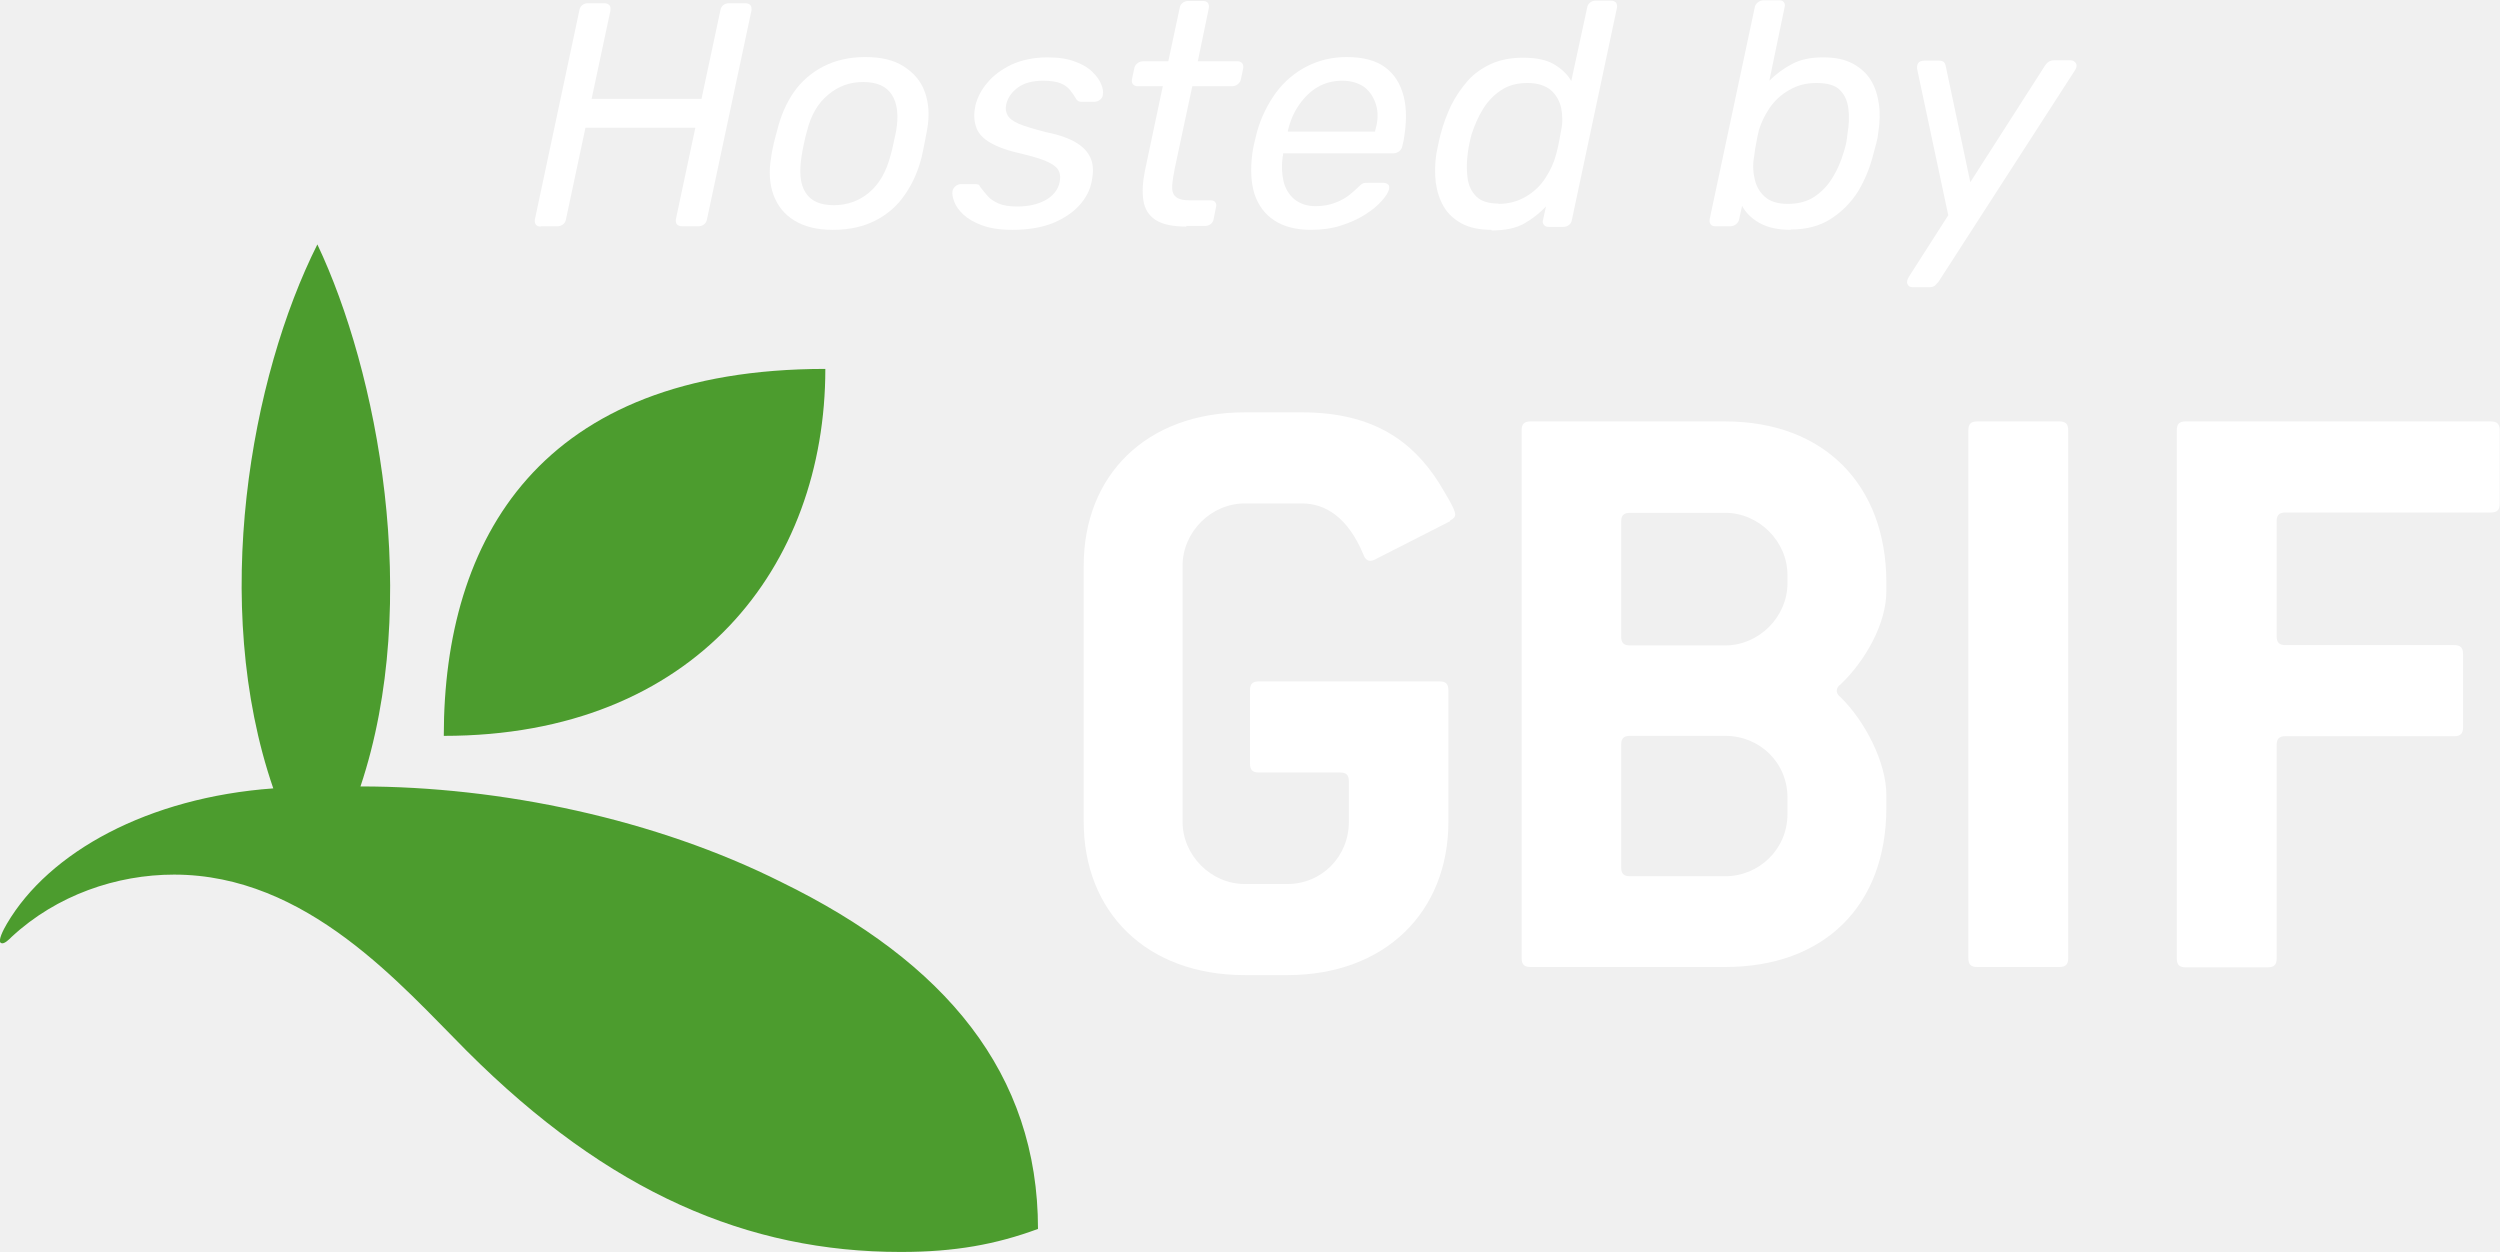
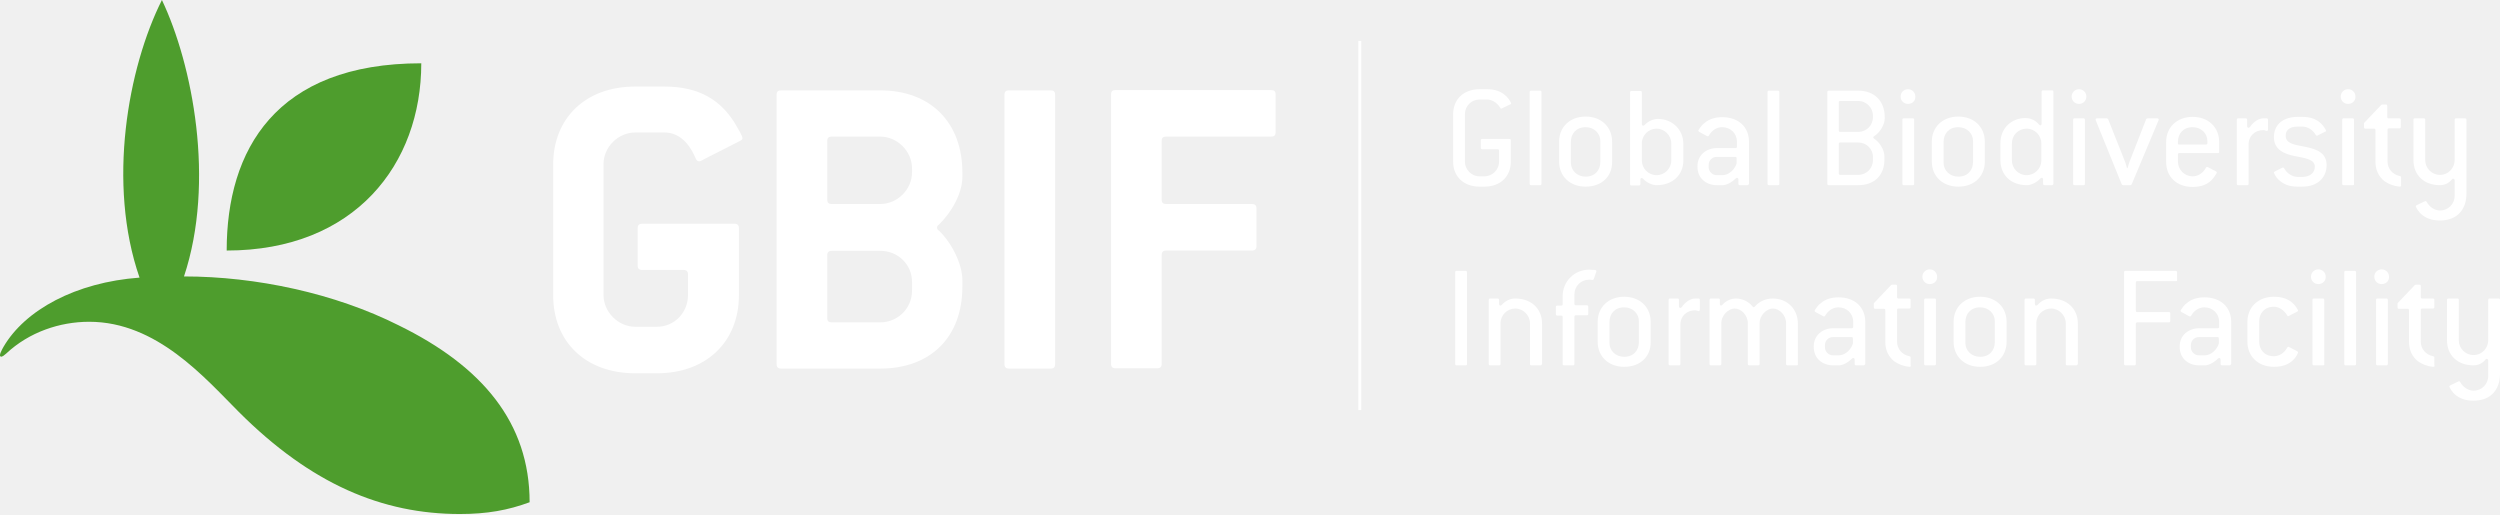
- <svg xmlns="http://www.w3.org/2000/svg" width="77.12" height="38.62" viewBox="0 0 77.12 38.62">
-   <defs>
-     <style>.d{fill:#fff;}.e{fill:#4c9c2e;}</style>
-   </defs>
-   <g id="a" />
-   <g id="b">
-     <g id="c">
-       <g>
-         <g>
-           <g>
-             <path class="e" d="M13.69,22.7c0-6.07,2.96-11.32,11.77-11.32,0,6.08-4,11.32-11.77,11.32" />
-             <path class="e" d="M27.8,38.62c1.65,0,2.92-.23,4.22-.71,0-4.8-2.86-8.23-7.92-10.7-3.87-1.94-8.64-2.95-12.98-2.95,1.91-5.72,.52-12.82-1.33-16.72-2.05,4.08-3.32,11.08-1.36,16.78-3.86,.28-6.92,1.96-8.22,4.18-.1,.17-.29,.53-.18,.59,.09,.05,.24-.1,.33-.19,1.39-1.29,3.24-1.92,5.01-1.92,4.1,0,6.99,3.4,9.03,5.44,4.39,4.39,8.69,6.2,13.38,6.2" />
-           </g>
-           <g>
-             <path class="d" d="M44.73,16.08l-2.14,1.09c-.11,.05-.21,.13-.32,.13-.08,0-.16-.05-.21-.19-.48-1.15-1.17-1.58-1.9-1.58h-1.76c-1.04,0-1.92,.88-1.92,1.92v7.9c0,1.04,.88,1.92,1.92,1.92h1.31c1.07,0,1.9-.85,1.9-1.92v-1.25c0-.19-.08-.27-.27-.27h-2.51c-.19,0-.27-.08-.27-.27v-2.27c0-.19,.08-.27,.27-.27h5.58c.19,0,.27,.08,.27,.27v4.06c0,2.78-1.95,4.73-4.97,4.73h-1.31c-3.04,0-4.97-1.95-4.97-4.73v-7.9c0-2.78,1.92-4.73,4.97-4.73h1.76c2.22,0,3.42,.91,4.22,2.16,.24,.4,.51,.83,.51,.99,0,.08-.05,.13-.16,.19Z" />
-             <path class="d" d="M53.22,29.83h-6.01c-.19,0-.27-.08-.27-.27V13.27c0-.19,.08-.27,.27-.27h6.01c3.04,0,4.97,1.95,4.97,4.97v.27c0,.99-.64,2.14-1.42,2.88-.08,.05-.11,.13-.11,.19s.03,.13,.11,.19c.77,.75,1.42,2.03,1.42,3.02v.4c0,3.02-1.92,4.91-4.97,4.91Zm1.92-12.09c0-1.04-.88-1.92-1.92-1.92h-2.94c-.19,0-.27,.08-.27,.27v3.55c0,.19,.08,.27,.27,.27h2.94c1.04,0,1.92-.88,1.92-1.92v-.24Zm0,6.86c0-1.07-.85-1.9-1.92-1.9h-2.94c-.19,0-.27,.08-.27,.27v3.79c0,.19,.08,.27,.27,.27h2.94c1.04,0,1.92-.83,1.92-1.92v-.51Z" />
-             <path class="d" d="M63.53,29.83h-2.54c-.19,0-.27-.08-.27-.27V13.27c0-.19,.08-.27,.27-.27h2.54c.19,0,.27,.08,.27,.27V29.56c0,.19-.08,.27-.27,.27Z" />
-             <path class="d" d="M76.85,15.81h-6.35c-.19,0-.27,.08-.27,.27v3.55c0,.19,.08,.27,.27,.27h5.21c.19,0,.27,.08,.27,.27v2.27c0,.19-.08,.27-.27,.27h-5.21c-.19,0-.27,.08-.27,.27v6.59c0,.19-.08,.27-.27,.27h-2.54c-.19,0-.27-.08-.27-.27V13.27c0-.19,.08-.27,.27-.27h9.42c.19,0,.27,.08,.27,.27v2.27c0,.19-.08,.27-.27,.27Z" />
-           </g>
-         </g>
-         <g>
-           <path class="d" d="M16.68,6.99c-.07,0-.12-.02-.15-.06-.03-.04-.04-.1-.03-.16L17.87,.33c.01-.07,.04-.13,.09-.17,.05-.04,.11-.06,.17-.06h.51c.07,0,.12,.02,.16,.06,.03,.04,.04,.1,.03,.17l-.58,2.72h3.39l.58-2.72c.01-.07,.04-.13,.09-.17,.05-.04,.11-.06,.18-.06h.5c.07,0,.12,.02,.16,.06,.03,.04,.04,.1,.03,.17l-1.37,6.43c-.01,.07-.04,.12-.09,.16-.05,.04-.11,.06-.18,.06h-.5c-.07,0-.12-.02-.16-.06-.03-.04-.04-.1-.03-.16l.6-2.82h-3.39l-.6,2.82c-.01,.07-.04,.12-.09,.16-.05,.04-.11,.06-.18,.06h-.51Z" />
-           <path class="d" d="M25.68,7.09c-.48,0-.87-.1-1.18-.29-.31-.19-.52-.46-.64-.79s-.15-.72-.07-1.16c.01-.11,.04-.25,.08-.43,.04-.17,.08-.31,.11-.42,.11-.44,.28-.83,.51-1.16s.54-.6,.91-.79c.37-.19,.8-.29,1.29-.29s.88,.09,1.19,.29,.53,.45,.65,.79c.12,.33,.15,.72,.07,1.16-.02,.11-.05,.25-.08,.42s-.07,.32-.09,.43c-.11,.43-.28,.82-.52,1.16-.23,.34-.53,.6-.9,.79-.37,.19-.8,.29-1.31,.29Zm.04-.76c.41,0,.78-.13,1.09-.39,.31-.26,.53-.64,.66-1.14,.03-.1,.06-.22,.09-.37,.03-.15,.06-.28,.08-.37,.09-.5,.04-.88-.13-1.14-.17-.26-.46-.39-.88-.39s-.77,.13-1.08,.39c-.32,.26-.54,.64-.66,1.14-.03,.1-.06,.22-.09,.37-.03,.15-.06,.28-.07,.37-.08,.5-.05,.88,.12,1.14,.16,.26,.45,.39,.87,.39Z" />
-           <path class="d" d="M31.21,7.09c-.37,0-.67-.05-.92-.14-.24-.09-.43-.2-.57-.33-.14-.13-.23-.26-.28-.39-.05-.13-.07-.24-.06-.32,.01-.07,.05-.13,.1-.17s.11-.06,.16-.06h.44s.06,0,.09,.01c.03,0,.05,.04,.07,.08,.07,.09,.14,.18,.23,.28s.2,.17,.34,.23c.14,.06,.33,.09,.57,.09,.33,0,.62-.06,.86-.19s.4-.32,.45-.57c.03-.16,.01-.29-.06-.39s-.21-.19-.41-.27c-.2-.08-.5-.16-.88-.25-.37-.09-.66-.21-.86-.34-.2-.13-.33-.29-.38-.48-.06-.19-.06-.4-.01-.63,.06-.24,.18-.48,.37-.7,.19-.23,.44-.41,.75-.56,.31-.14,.68-.22,1.1-.22,.34,0,.62,.04,.85,.13,.23,.08,.41,.19,.54,.32,.13,.13,.22,.25,.27,.38,.05,.12,.07,.23,.05,.32,0,.07-.04,.12-.09,.16s-.11,.06-.17,.06h-.4s-.08,0-.11-.03-.05-.04-.06-.07c-.05-.09-.11-.17-.18-.26-.07-.09-.17-.16-.29-.21s-.31-.08-.54-.08c-.33,0-.59,.07-.78,.21s-.31,.31-.36,.52c-.03,.12-.01,.24,.04,.33,.05,.1,.17,.19,.35,.27,.19,.08,.47,.16,.85,.26,.41,.08,.73,.2,.95,.34,.22,.14,.36,.31,.43,.5s.07,.41,.02,.66c-.05,.28-.18,.53-.39,.76s-.49,.41-.83,.55c-.34,.13-.75,.2-1.21,.2Z" />
-           <path class="d" d="M36.6,6.99c-.43,0-.75-.07-.96-.21-.21-.14-.33-.34-.37-.6-.04-.26-.02-.57,.05-.92l.55-2.6h-.77c-.07,0-.11-.02-.15-.06s-.04-.1-.03-.16l.07-.33c.01-.07,.05-.12,.1-.16s.11-.06,.18-.06h.77l.35-1.64c.01-.07,.04-.12,.09-.16,.05-.04,.11-.06,.17-.06h.46c.07,0,.12,.02,.15,.06,.03,.04,.04,.1,.03,.16l-.34,1.64h1.22c.07,0,.11,.02,.15,.06,.03,.04,.04,.1,.03,.16l-.07,.33c-.01,.07-.05,.12-.1,.16-.05,.04-.11,.06-.18,.06h-1.22l-.54,2.53c-.04,.2-.07,.38-.08,.53-.01,.15,.02,.27,.1,.34,.08,.08,.23,.12,.44,.12h.65c.07,0,.11,.02,.14,.06,.03,.04,.04,.1,.02,.16l-.07,.35c-.01,.07-.04,.12-.09,.16-.05,.04-.11,.06-.17,.06h-.59Z" />
-           <path class="d" d="M40.43,7.09c-.45,0-.83-.1-1.12-.29-.29-.19-.49-.46-.61-.81-.11-.35-.13-.76-.07-1.24,.01-.08,.03-.2,.06-.33,.03-.13,.06-.25,.08-.33,.13-.47,.33-.87,.59-1.23,.26-.35,.58-.62,.95-.81s.78-.29,1.23-.29c.5,0,.89,.1,1.18,.31,.29,.21,.48,.51,.58,.9,.1,.39,.09,.84,0,1.36l-.04,.17c-.01,.07-.05,.13-.1,.17-.06,.04-.12,.06-.18,.06h-3.4s0,.02,0,.04c0,.02,0,.04-.01,.05-.04,.27-.03,.52,.02,.75,.05,.23,.16,.42,.33,.57,.17,.14,.39,.22,.66,.22,.24,0,.44-.04,.62-.11s.32-.15,.43-.24c.11-.09,.19-.16,.24-.21,.08-.08,.14-.13,.17-.14,.04-.02,.09-.02,.17-.02h.47c.06,0,.1,.02,.14,.05s.04,.09,.03,.15c-.03,.1-.1,.22-.23,.36-.12,.14-.29,.28-.51,.42-.22,.14-.47,.25-.75,.34-.28,.09-.59,.13-.92,.13Zm-.7-3.03h2.69v-.03c.09-.29,.1-.56,.03-.79s-.18-.41-.36-.55c-.18-.13-.41-.2-.69-.2s-.54,.07-.76,.2c-.22,.13-.41,.32-.57,.55s-.27,.49-.34,.79v.03Z" />
-           <path class="d" d="M46.01,7.09c-.36,0-.66-.06-.91-.19-.24-.13-.43-.3-.56-.52-.13-.22-.21-.47-.25-.75-.03-.28-.03-.58,.02-.9,.02-.1,.04-.2,.06-.29s.04-.19,.07-.3c.08-.31,.19-.6,.32-.88,.14-.28,.31-.53,.51-.76,.2-.23,.45-.4,.73-.53,.29-.13,.62-.19,.99-.19,.41,0,.73,.07,.96,.21,.23,.14,.41,.31,.52,.51l.49-2.26c.01-.07,.04-.12,.09-.16,.05-.04,.11-.06,.17-.06h.47c.07,0,.12,.02,.16,.06,.03,.04,.04,.1,.03,.16l-1.39,6.54c-.01,.07-.04,.12-.09,.16-.05,.04-.11,.06-.18,.06h-.44c-.07,0-.12-.02-.15-.06-.04-.04-.05-.1-.03-.16l.09-.41c-.2,.21-.43,.39-.68,.53-.25,.14-.59,.21-1,.21Zm.21-.8c.32,0,.61-.08,.86-.23,.25-.15,.45-.34,.6-.58,.15-.23,.26-.47,.32-.71,.03-.1,.06-.23,.09-.38,.03-.15,.05-.27,.07-.38,.05-.23,.04-.46,0-.68-.05-.22-.16-.41-.32-.55-.17-.14-.41-.22-.72-.22s-.59,.07-.81,.22c-.23,.15-.41,.34-.56,.58-.15,.24-.26,.5-.35,.77-.03,.1-.05,.19-.07,.29s-.04,.19-.05,.29c-.04,.28-.04,.53-.01,.77s.12,.43,.27,.58c.15,.15,.38,.22,.69,.22Z" />
-           <path class="d" d="M55.24,7.09c-.39,0-.71-.07-.96-.21-.25-.14-.43-.32-.54-.53l-.09,.41c-.01,.07-.05,.12-.1,.16-.05,.04-.11,.06-.18,.06h-.45c-.07,0-.12-.02-.15-.06-.03-.04-.04-.1-.03-.16L54.13,.23c.01-.07,.05-.12,.1-.16s.11-.06,.18-.06h.48c.07,0,.11,.02,.14,.06,.03,.04,.04,.1,.02,.16l-.47,2.26c.2-.2,.43-.37,.69-.51s.57-.21,.96-.21,.67,.06,.92,.19c.24,.13,.43,.3,.56,.51,.13,.21,.21,.46,.25,.74s.03,.57-.02,.88c-.01,.11-.03,.22-.06,.33s-.06,.23-.09,.33c-.1,.41-.26,.8-.47,1.15-.22,.35-.5,.63-.84,.85s-.75,.33-1.24,.33Zm-.1-.8c.33,0,.6-.07,.83-.22,.22-.15,.41-.34,.56-.59,.15-.24,.26-.5,.34-.77,.03-.1,.06-.19,.08-.29s.03-.19,.04-.29c.05-.28,.06-.53,.03-.77-.03-.24-.11-.43-.26-.58-.14-.15-.39-.22-.73-.22-.31,0-.59,.07-.84,.22-.25,.14-.45,.33-.6,.55s-.26,.45-.33,.68c-.03,.11-.05,.23-.08,.38-.03,.15-.05,.27-.06,.38-.05,.24-.05,.48,0,.71,.04,.23,.14,.42,.31,.58,.16,.15,.4,.23,.73,.23Z" />
-           <path class="d" d="M59,8.86c-.08,0-.13-.03-.16-.1-.03-.07,0-.14,.05-.23l1.21-1.89-.96-4.51c-.01-.07,0-.13,.03-.18s.1-.08,.2-.08h.43c.07,0,.12,.01,.16,.04,.03,.03,.05,.07,.06,.12l.76,3.59,2.3-3.59s.06-.09,.11-.12c.05-.03,.1-.05,.18-.05h.51c.06,0,.11,.03,.15,.08,.04,.05,.04,.12-.01,.21l-4.22,6.54s-.07,.08-.11,.12c-.04,.03-.1,.05-.17,.05h-.5Z" />
-         </g>
-       </g>
-     </g>
+ <svg xmlns="http://www.w3.org/2000/svg" version="1.1" id="full-logo" x="0px" y="0px" viewBox="142.5 210.4 849.2 174.6" style="enable-background:new 142.5 210.4 849.2 174.6;" xml:space="preserve">
+   <style type="text/css">
+ 	.st0{fill:#4E9D2D;}
+ 	.st1{fill:#FFFFFF;}
+ 	.st2{fill:none;stroke:#FFFFFF;stroke-miterlimit:10;}
+ </style>
+   <path class="st0" d="M219.5,295.5c0-34.1,16.6-63.6,66.1-63.6C285.6,266.1,263.1,295.5,219.5,295.5" />
+   <path class="st0" d="M298.7,385c9.3,0,16.4-1.3,23.7-4c0-27-16.1-46.2-44.5-60.1c-21.7-10.9-48.5-16.6-72.9-16.6  c10.7-32.2,2.9-72-7.5-93.9c-11.5,22.9-18.7,62.3-7.6,94.3c-21.7,1.6-38.9,11-46.2,23.5c-0.5,0.9-1.7,3-1,3.3c0.5,0.3,1.4-0.6,1.9-1  c7.8-7.3,18.2-10.8,28.2-10.8c23,0,39.3,19.1,50.8,30.6C248.2,374.9,272.4,385,298.7,385" />
+   <g>
+     <path class="st1" d="M393.8,258.3l-12,6.1c-0.6,0.3-1.2,0.8-1.8,0.8c-0.5,0-0.9-0.3-1.2-1c-2.7-6.4-6.6-8.8-10.6-8.8h-9.9   c-5.8,0-10.8,4.9-10.8,10.8v44.4c0,5.8,5,10.8,10.8,10.8h7.3c6,0,10.6-4.8,10.6-10.8v-7c0-1-0.5-1.5-1.5-1.5h-14.1   c-1,0-1.5-0.5-1.5-1.5v-12.7c0-1,0.5-1.5,1.5-1.5H392c1,0,1.5,0.5,1.5,1.5v22.8c0,15.6-10.9,26.5-27.9,26.5h-7.3   c-17.1,0-27.9-10.9-27.9-26.5v-44.4c0-15.6,10.8-26.5,27.9-26.5h9.9c12.4,0,19.2,5.1,23.7,12.1c1.3,2.2,2.8,4.6,2.8,5.5   C394.7,257.7,394.4,258,393.8,258.3z" />
+     <path class="st1" d="M441.5,335.6h-33.7c-1,0-1.5-0.5-1.5-1.5v-91.5c0-1.1,0.5-1.5,1.5-1.5h33.7c17.1,0,27.9,10.9,27.9,27.9v1.5   c0,5.5-3.6,12-8,16.2c-0.5,0.3-0.6,0.8-0.6,1c0,0.3,0.1,0.8,0.6,1c4.4,4.2,8,11.4,8,16.9v2.2C469.4,324.9,458.6,335.6,441.5,335.6z    M452.3,267.6c0-5.8-5-10.8-10.8-10.8H425c-1,0-1.5,0.4-1.5,1.5v19.9c0,1.1,0.5,1.5,1.5,1.5h16.5c5.8,0,10.8-4.9,10.8-10.8V267.6z    M452.3,306.2c0-6-4.8-10.6-10.8-10.6H425c-1,0-1.5,0.5-1.5,1.5v21.3c0,1.1,0.5,1.5,1.5,1.5h16.5c5.8,0,10.8-4.6,10.8-10.8V306.2z" />
+     <path class="st1" d="M499.4,335.6h-14.2c-1,0-1.5-0.5-1.5-1.5v-91.5c0-1.1,0.5-1.5,1.5-1.5h14.2c1,0,1.5,0.4,1.5,1.5v91.5   C500.9,335.1,500.5,335.6,499.4,335.6z" />
+     <path class="st1" d="M574.3,256.8h-35.7c-1,0-1.5,0.4-1.5,1.5v19.9c0,1.1,0.5,1.5,1.5,1.5h29.2c1,0,1.5,0.5,1.5,1.5V294   c0,1-0.5,1.5-1.5,1.5h-29.2c-1,0-1.5,0.5-1.5,1.5v37c0,1-0.5,1.5-1.5,1.5h-14.2c-1,0-1.5-0.5-1.5-1.5v-91.5c0-1.1,0.5-1.5,1.5-1.5   h52.9c1,0,1.5,0.4,1.5,1.5v12.7C575.8,256.4,575.3,256.8,574.3,256.8z" />
+   </g>
+   <line class="st2" x1="604.4" y1="224.3" x2="604.4" y2="349.7" />
+   <g>
+     <path class="st1" d="M646.7,273.8h-1.6c-5.5,0-9-3.5-9-8.5v-16.1c0-5,3.5-8.5,9-8.5h2.5c2.8,0,4.7,0.8,6.1,2c0.9,0.7,1.5,1.6,2,2.5   c0.2,0.3,0.1,0.6-0.3,0.7l-2.7,1.3c-0.3,0.2-0.5,0.1-0.6-0.2c-1.1-1.8-2.9-2.8-4.5-2.8h-2.5c-2.8,0-5,2.2-5,5v16.1c0,2.7,2.2,5,5,5   h1.6c2.7,0,5-2.2,5-5v-3.7c0-0.4-0.2-0.5-0.5-0.5H646c-0.4,0-0.5-0.2-0.5-0.5v-2.5c0-0.4,0.2-0.5,0.5-0.5h9.2   c0.4,0,0.5,0.2,0.5,0.5v7.2C655.7,270.3,652.2,273.8,646.7,273.8z" />
+     <path class="st1" d="M665.6,273.3h-3c-0.4,0-0.5-0.2-0.5-0.5v-31.1c0-0.4,0.2-0.5,0.5-0.5h3c0.4,0,0.5,0.2,0.5,0.5v31.1   C666.1,273.2,666,273.3,665.6,273.3z" />
+     <path class="st1" d="M681.1,273.8c-5.4,0-9-3.6-9-8.5v-6.8c0-4.8,3.5-8.5,9-8.5c5.4,0,9,3.6,9,8.5v6.8   C690.2,270.2,686.7,273.8,681.1,273.8z M686.1,258.3c0-2.6-2.1-4.7-5-4.7c-3.2,0-5,2.2-5,5v7.1c0,2.6,2.1,4.7,5,4.7   c3.2,0,5-2.2,5-5V258.3z" />
+     <path class="st1" d="M705.2,273.3c-1.3,0-3.2-0.7-4.6-2.2c-0.4-0.4-0.9-0.3-0.9,0.4v1.4c0,0.4-0.2,0.5-0.5,0.5h-2.5   c-0.4,0-0.5-0.2-0.5-0.5v-31.1c0-0.4,0.2-0.5,0.5-0.5h3c0.4,0,0.5,0.2,0.5,0.5v10.7c0,0.6,0.5,0.8,0.9,0.4c1.4-1.5,3.2-2.1,4.6-2.1   c4.7,0,8.6,3.5,8.6,8.5v5.8C714.2,269.8,710.7,273.3,705.2,273.3z M710.2,259.1c0-2.7-2.3-5-5-5s-5,2.2-5,5v5.8c0,2.7,2.2,5,5,5   c2.7,0,5-2.2,5-5V259.1z" />
+     <path class="st1" d="M735.9,273.3h-2.4c-0.4,0-0.5-0.2-0.5-0.5v-1.4c0-0.6-0.5-0.8-0.9-0.4c-1.5,1.5-3.3,2.3-4.4,2.3h-2   c-3.7,0-6.6-2.4-6.6-6.2v-0.3c0-3.7,3-6.1,6.6-6.1h6.3c0.4,0,0.5-0.2,0.5-0.5v-1.7c0-2.8-2.2-4.9-5-4.9c-1.7,0-3.4,0.9-4.5,2.8   c-0.2,0.3-0.4,0.4-0.7,0.2l-2.6-1.4c-0.3-0.2-0.4-0.4-0.2-0.7c0.6-0.9,1.2-1.8,2.1-2.4c1.4-1.2,3.4-1.9,5.9-1.9   c5.5,0,9.1,3.3,9.1,8.4v14.3C736.4,273.2,736.3,273.3,735.9,273.3z M732.4,264.2c0-0.4-0.2-0.5-0.5-0.5h-6.3   c-1.5,0-2.7,1.2-2.7,2.7v0.8c0,1.4,1.2,2.7,2.7,2.7h2c2.2,0,4.2-2,4.8-4V264.2z" />
+     <path class="st1" d="M746.4,273.3h-3c-0.4,0-0.5-0.2-0.5-0.5v-31.1c0-0.4,0.2-0.5,0.5-0.5h3c0.4,0,0.5,0.2,0.5,0.5v31.1   C746.9,273.2,746.8,273.3,746.4,273.3z" />
+     <path class="st1" d="M773.7,273.3h-10c-0.4,0-0.5-0.2-0.5-0.5v-31.1c0-0.4,0.2-0.5,0.5-0.5h10c5.5,0,9,3.5,9,9v0.5   c0,2-1.6,4.7-3.5,5.9c-0.5,0.3-0.5,0.6-0.1,0.9c1.7,1.1,3.5,3.6,3.5,6.1v0.8C782.7,269.9,779.2,273.3,773.7,273.3z M778.7,249.7   c0-2.7-2.2-5-5-5h-6.1c-0.4,0-0.5,0.2-0.5,0.5v9.5c0,0.4,0.2,0.5,0.5,0.5h6.1c2.8,0,5-2.2,5-5V249.7z M778.7,263.7   c0-2.7-2.2-4.9-5-4.9h-6.1c-0.4,0-0.5,0.2-0.5,0.5v10c0,0.4,0.2,0.5,0.5,0.5h6.1c2.8,0,5-2.2,5-5V263.7z" />
+     <path class="st1" d="M790.6,245.7c-1.4,0-2.5-1.1-2.5-2.5s1.1-2.5,2.5-2.5s2.5,1.1,2.5,2.5C793.2,244.6,792.1,245.7,790.6,245.7z    M792.2,273.3h-3c-0.4,0-0.5-0.2-0.5-0.5v-21.7c0-0.4,0.2-0.5,0.5-0.5h3c0.4,0,0.5,0.2,0.5,0.5v21.7   C792.7,273.2,792.5,273.3,792.2,273.3z" />
+     <path class="st1" d="M807.7,273.8c-5.4,0-9-3.6-9-8.5v-6.8c0-4.8,3.5-8.5,9-8.5c5.4,0,9,3.6,9,8.5v6.8   C816.7,270.2,813.2,273.8,807.7,273.8z M812.7,258.3c0-2.6-2.1-4.7-5-4.7c-3.2,0-5,2.2-5,5v7.1c0,2.6,2.1,4.7,5,4.7   c3.2,0,5-2.2,5-5V258.3z" />
+     <path class="st1" d="M839.4,273.3H837c-0.4,0-0.5-0.2-0.5-0.5v-1.4c0-0.6-0.5-0.8-0.9-0.4c-1.5,1.6-3.4,2.3-4.6,2.3   c-5.5,0-9-3.5-9-8.5V259c0-5,3.7-8.5,8.5-8.5c1.5,0,3.3,0.6,4.6,2.2c0.4,0.5,0.9,0.3,0.9-0.4v-10.7c0-0.4,0.2-0.5,0.5-0.5h3   c0.4,0,0.5,0.2,0.5,0.5v31.1C840,273.2,839.8,273.3,839.4,273.3z M835.9,259.1c0-2.7-2.2-5-5-5s-5,2.2-5,5v5.8c0,2.7,2.2,5,5,5   c2.7,0,5-2.2,5-5V259.1z" />
+     <path class="st1" d="M848.7,245.7c-1.4,0-2.5-1.1-2.5-2.5s1.1-2.5,2.5-2.5s2.5,1.1,2.5,2.5S850.1,245.7,848.7,245.7z M850.2,273.3   h-3c-0.4,0-0.5-0.2-0.5-0.5v-21.7c0-0.4,0.2-0.5,0.5-0.5h3c0.4,0,0.5,0.2,0.5,0.5v21.7C850.7,273.2,850.6,273.3,850.2,273.3z" />
+     <path class="st1" d="M866.6,273c-0.1,0.2-0.3,0.3-0.5,0.3h-2.4c-0.2,0-0.4-0.1-0.5-0.3l-8.8-21.7c-0.2-0.5,0-0.7,0.5-0.7h3.2   c0.2,0,0.4,0.1,0.5,0.3l5.8,14.6c0.1,0.3,0.5,1.5,0.6,2h0.2c0.1-0.5,0.5-1.7,0.6-2l5.7-14.6c0.1-0.2,0.3-0.3,0.5-0.3h3.2   c0.5,0,0.7,0.3,0.5,0.7L866.6,273z" />
+     <path class="st1" d="M895.8,262.4h-13c-0.4,0-0.5,0.2-0.5,0.5v2.4c0,2.7,2.2,5,5,5c1.7,0,3.5-1,4.5-2.9c0.2-0.3,0.4-0.4,0.7-0.2   l2.7,1.4c0.3,0.2,0.4,0.4,0.2,0.7c-0.5,0.8-1,1.6-1.7,2.3c-1.4,1.4-3.4,2.3-6.4,2.3c-5.5,0-9-3.5-9-8.5v-6.8c0-4.8,3.5-8.5,9-8.5   c5.4,0,9,3.6,9,8.5v3.4C896.3,262.3,896.2,262.4,895.8,262.4z M892.3,258.3c0-2.6-2.1-4.7-5-4.7c-3.2,0-5,2.2-5,5v0.6   c0,0.3,0.3,0.3,0.5,0.3h9c0.4,0,0.5-0.2,0.5-0.5V258.3z" />
+     <path class="st1" d="M912.2,254.8c-0.3-0.1-0.6-0.2-0.9-0.2c-2.8,0-5,1.9-5,4.9v13.3c0,0.4-0.2,0.5-0.5,0.5h-3   c-0.4,0-0.5-0.2-0.5-0.5v-21.7c0-0.4,0.2-0.5,0.5-0.5h2.5c0.4,0,0.5,0.2,0.5,0.5v2.1c0,0.6,0.5,0.8,0.9,0.4c1.3-1.9,3.1-3,4.6-3   h1.1c0.4,0,0.5,0.2,0.5,0.6v3.2C912.9,254.8,912.6,255,912.2,254.8z" />
+     <path class="st1" d="M924.5,273.8H923c-2.9,0-4.7-0.8-6.1-2c-0.9-0.7-1.5-1.6-1.9-2.5c-0.2-0.3-0.1-0.5,0.3-0.7l2.4-1.2   c0.3-0.2,0.5-0.1,0.7,0.2c0.9,1.7,2.8,2.9,4.6,2.9h1.5c2.9,0,4.3-1.6,4.3-3.5c0-2.5-3.3-2.9-6.9-3.6c-3.4-0.7-7-2.1-7-6.4   c0-4.6,3.5-6.9,8.1-6.9h1.5c2.7,0,4.5,0.7,5.9,1.8c1,0.8,1.6,1.7,2.1,2.6c0.2,0.3,0.1,0.6-0.3,0.7l-2.4,1.2   c-0.3,0.2-0.5,0.1-0.7-0.2c-1-1.7-2.7-2.8-4.6-2.8H923c-3,0-4.1,1.4-4.1,3.1c0,2.8,3.3,3.1,6.8,3.8c3.9,0.8,7.1,2.1,7.1,6.2   C932.8,270.5,930,273.8,924.5,273.8z" />
+     <path class="st1" d="M940.1,245.7c-1.4,0-2.5-1.1-2.5-2.5s1.1-2.5,2.5-2.5s2.5,1.1,2.5,2.5C942.7,244.6,941.5,245.7,940.1,245.7z    M941.6,273.3h-3c-0.4,0-0.5-0.2-0.5-0.5v-21.7c0-0.4,0.2-0.5,0.5-0.5h3c0.4,0,0.5,0.2,0.5,0.5v21.7   C942.2,273.2,942,273.3,941.6,273.3z" />
+     <path class="st1" d="M957.6,273.8c-2.1-0.2-3.8-0.9-5.2-1.9c-1.9-1.5-3-3.8-3-6.5v-10.8c0-0.4-0.2-0.5-0.5-0.5H946   c-0.4,0-0.5-0.2-0.5-0.5v-1.4l5.8-6.1c0.1-0.1,0.3-0.2,0.4-0.2h1.2c0.4,0,0.5,0.2,0.5,0.5v3.7c0,0.4,0.2,0.5,0.5,0.5h3.6   c0.4,0,0.5,0.2,0.5,0.5v2.4c0,0.4-0.2,0.5-0.5,0.5H954c-0.4,0-0.5,0.2-0.5,0.5v10.8c0,2.3,1.6,4.4,4.2,4.9c0.3,0.1,0.4,0.2,0.4,0.5   v2.5C958.2,273.6,958,273.8,957.6,273.8z" />
+     <path class="st1" d="M971.3,285.3c-3,0-4.9-0.9-6.4-2.2c-0.7-0.7-1.3-1.5-1.7-2.3c-0.2-0.3-0.1-0.6,0.2-0.7l2.7-1.3   c0.3-0.2,0.5-0.1,0.7,0.2c1,1.8,2.8,2.9,4.5,2.9c2.8,0,5-2.2,5-5v-5.2c0-0.6-0.6-0.8-0.9-0.4c-1.1,1.4-2.6,2-4.1,2   c-5.5,0-9-3.5-9-8.5v-13.7c0-0.4,0.2-0.5,0.5-0.5h3c0.4,0,0.5,0.2,0.5,0.5v13.7c0,2.7,2.2,5,5,5c3.1,0,5-2.6,5-5v-13.7   c0-0.4,0.2-0.5,0.5-0.5h3c0.4,0,0.5,0.2,0.5,0.5v25.1C980.3,281.4,977.3,285.3,971.3,285.3z" />
+     <path class="st1" d="M640.3,334.5h-3c-0.4,0-0.5-0.2-0.5-0.5v-31.1c0-0.4,0.2-0.5,0.5-0.5h3c0.4,0,0.5,0.2,0.5,0.5V334   C640.9,334.4,640.7,334.5,640.3,334.5z" />
+     <path class="st1" d="M665.7,334.5h-3c-0.4,0-0.5-0.2-0.5-0.5v-13.8c0-2.7-2.3-5-5-5s-5,2.2-5,5V334c0,0.4-0.2,0.5-0.5,0.5h-3   c-0.4,0-0.5-0.2-0.5-0.5v-21.7c0-0.4,0.2-0.5,0.5-0.5h2.5c0.4,0,0.5,0.2,0.5,0.5v1.3c0,0.6,0.5,0.8,0.9,0.4   c1.4-1.6,3.1-2.2,4.6-2.2c5.5,0,9.1,3.5,9.1,8.5V334C666.2,334.4,666,334.5,665.7,334.5z" />
+     <path class="st1" d="M683.9,305.1c-0.1,0.3-0.3,0.4-0.5,0.4c-0.5-0.1-0.7-0.1-1.1-0.1c-2.8,0-5,2.2-5,5v3.2c0,0.4,0.2,0.5,0.5,0.5   h3.7c0.4,0,0.5,0.2,0.5,0.5v2.4c0,0.4-0.2,0.5-0.5,0.5h-3.7c-0.4,0-0.5,0.2-0.5,0.5v16c0,0.4-0.2,0.5-0.5,0.5h-3   c-0.4,0-0.5-0.2-0.5-0.5v-15.9c0-0.4-0.2-0.5-0.5-0.5h-1.3c-0.4,0-0.5-0.2-0.5-0.5v-2.4c0-0.4,0.2-0.5,0.5-0.5h1.3   c0.4,0,0.5-0.2,0.5-0.5V311c0-5,4-9,9-9c0.7,0,1.2,0.1,2,0.1c0.4,0.1,0.6,0.3,0.4,0.7L683.9,305.1z" />
+     <path class="st1" d="M694.2,335c-5.4,0-9-3.6-9-8.5v-6.8c0-4.8,3.5-8.5,9-8.5c5.4,0,9,3.6,9,8.5v6.8   C703.3,331.4,699.8,335,694.2,335z M699.2,319.5c0-2.6-2.1-4.7-5-4.7c-3.2,0-5,2.2-5,5v7.1c0,2.6,2.1,4.7,5,4.7c3.2,0,5-2.2,5-5   V319.5z" />
+     <path class="st1" d="M719.2,316c-0.3-0.1-0.6-0.2-0.9-0.2c-2.8,0-5,1.9-5,4.9V334c0,0.4-0.2,0.5-0.5,0.5h-3c-0.4,0-0.5-0.2-0.5-0.5   v-21.7c0-0.4,0.2-0.5,0.5-0.5h2.5c0.4,0,0.5,0.2,0.5,0.5v2.1c0,0.6,0.5,0.8,0.9,0.4c1.3-1.9,3.1-3,4.6-3h1.1c0.4,0,0.5,0.2,0.5,0.6   v3.2C719.9,316,719.6,316.2,719.2,316z" />
+     <path class="st1" d="M752.7,334.5h-3c-0.4,0-0.5-0.2-0.5-0.5v-13.8c0-2.8-2.3-5-4.5-5c-2,0-4.5,2.2-4.5,5V334   c0,0.4-0.2,0.5-0.5,0.5h-3c-0.4,0-0.5-0.2-0.5-0.5v-13.8c0-2.8-2.3-5-4.5-5c-2,0-4.5,2.2-4.5,5V334c0,0.4-0.2,0.5-0.5,0.5h-3   c-0.4,0-0.5-0.2-0.5-0.5v-21.7c0-0.4,0.2-0.5,0.5-0.5h2.5c0.4,0,0.5,0.2,0.5,0.5v1.3c0,0.6,0.4,0.8,0.8,0.4   c1.4-1.6,3.2-2.2,4.7-2.2c1.8,0,4.1,0.8,5.6,2.7c0.3,0.4,0.6,0.3,0.8,0c1.6-1.8,3.8-2.7,6.1-2.7c4.8,0,8.5,3.5,8.5,8.5V334   C753.3,334.4,753.1,334.5,752.7,334.5z" />
+     <path class="st1" d="M775.4,334.5H773c-0.4,0-0.5-0.2-0.5-0.5v-1.4c0-0.6-0.5-0.8-0.9-0.4c-1.5,1.5-3.3,2.3-4.4,2.3h-2   c-3.7,0-6.6-2.4-6.6-6.2V328c0-3.7,3-6.1,6.6-6.1h6.3c0.4,0,0.5-0.2,0.5-0.5v-1.7c0-2.8-2.2-4.9-5-4.9c-1.7,0-3.4,0.9-4.5,2.8   c-0.2,0.3-0.4,0.4-0.7,0.2l-2.6-1.4c-0.3-0.2-0.4-0.4-0.2-0.7c0.6-0.9,1.2-1.8,2.1-2.4c1.4-1.2,3.4-1.9,5.9-1.9   c5.5,0,9.1,3.3,9.1,8.4V334C775.9,334.4,775.8,334.5,775.4,334.5z M771.9,325.4c0-0.4-0.2-0.5-0.5-0.5h-6.3c-1.5,0-2.7,1.2-2.7,2.7   v0.8c0,1.4,1.2,2.7,2.7,2.7h2c2.2,0,4.2-2,4.8-4V325.4z" />
+     <path class="st1" d="M791.1,335c-2.1-0.2-3.8-0.9-5.2-1.9c-1.9-1.5-3-3.8-3-6.5v-10.8c0-0.4-0.2-0.5-0.5-0.5h-2.9   c-0.4,0-0.5-0.2-0.5-0.5v-1.4l5.8-6.1c0.1-0.1,0.3-0.2,0.4-0.2h1.2c0.4,0,0.5,0.2,0.5,0.5v3.7c0,0.4,0.2,0.5,0.5,0.5h3.6   c0.4,0,0.5,0.2,0.5,0.5v2.4c0,0.4-0.2,0.5-0.5,0.5h-3.6c-0.4,0-0.5,0.2-0.5,0.5v10.8c0,2.3,1.6,4.4,4.2,4.9   c0.3,0.1,0.4,0.2,0.4,0.5v2.5C791.7,334.8,791.5,335,791.1,335z" />
+     <path class="st1" d="M798,306.9c-1.4,0-2.5-1.1-2.5-2.5s1.1-2.5,2.5-2.5s2.5,1.1,2.5,2.5C800.6,305.8,799.5,306.9,798,306.9z    M799.6,334.5h-3c-0.4,0-0.5-0.2-0.5-0.5v-21.7c0-0.4,0.2-0.5,0.5-0.5h3c0.4,0,0.5,0.2,0.5,0.5V334   C800.1,334.4,799.9,334.5,799.6,334.5z" />
+     <path class="st1" d="M815.1,335c-5.4,0-9-3.6-9-8.5v-6.8c0-4.8,3.5-8.5,9-8.5c5.4,0,9,3.6,9,8.5v6.8   C824.1,331.4,820.6,335,815.1,335z M820.1,319.5c0-2.6-2.1-4.7-5-4.7c-3.2,0-5,2.2-5,5v7.1c0,2.6,2.1,4.7,5,4.7c3.2,0,5-2.2,5-5   V319.5z" />
+     <path class="st1" d="M847.7,334.5h-3c-0.4,0-0.5-0.2-0.5-0.5v-13.8c0-2.7-2.3-5-5-5s-5,2.2-5,5V334c0,0.4-0.2,0.5-0.5,0.5h-3   c-0.4,0-0.5-0.2-0.5-0.5v-21.7c0-0.4,0.2-0.5,0.5-0.5h2.5c0.4,0,0.5,0.2,0.5,0.5v1.3c0,0.6,0.5,0.8,0.9,0.4   c1.4-1.6,3.1-2.2,4.6-2.2c5.5,0,9.1,3.5,9.1,8.5V334C848.2,334.4,848,334.5,847.7,334.5z" />
+     <path class="st1" d="M881.6,305.9h-13.1c-0.4,0-0.5,0.2-0.5,0.5v9.5c0,0.4,0.2,0.5,0.5,0.5h10.7c0.4,0,0.5,0.2,0.5,0.5v2.5   c0,0.4-0.2,0.5-0.5,0.5h-10.7c-0.4,0-0.5,0.2-0.5,0.5V334c0,0.4-0.2,0.5-0.5,0.5h-3c-0.4,0-0.5-0.2-0.5-0.5v-31.1   c0-0.4,0.2-0.5,0.5-0.5h17c0.4,0,0.5,0.2,0.5,0.5v2.5C882.1,305.8,882,305.9,881.6,305.9z" />
+     <path class="st1" d="M899.7,334.5h-2.4c-0.4,0-0.5-0.2-0.5-0.5v-1.4c0-0.6-0.5-0.8-0.9-0.4c-1.5,1.5-3.3,2.3-4.4,2.3h-2   c-3.7,0-6.6-2.4-6.6-6.2V328c0-3.7,3-6.1,6.6-6.1h6.3c0.4,0,0.5-0.2,0.5-0.5v-1.7c0-2.8-2.2-4.9-5-4.9c-1.7,0-3.4,0.9-4.5,2.8   c-0.2,0.3-0.4,0.4-0.7,0.2l-2.6-1.4c-0.3-0.2-0.4-0.4-0.2-0.7c0.6-0.9,1.2-1.8,2.1-2.4c1.4-1.2,3.4-1.9,5.9-1.9   c5.5,0,9.1,3.3,9.1,8.4V334C900.2,334.4,900.1,334.5,899.7,334.5z M896.2,325.4c0-0.4-0.2-0.5-0.5-0.5h-6.3c-1.5,0-2.7,1.2-2.7,2.7   v0.8c0,1.4,1.2,2.7,2.7,2.7h2c2.2,0,4.2-2,4.8-4V325.4z" />
+     <path class="st1" d="M921.1,333c-1.4,1.2-3.3,2-6.2,2c-5.5,0-9-3.7-9-8.5v-6.8c0-4.8,3.5-8.5,9-8.5c2.9,0,4.8,0.8,6.2,2   c0.8,0.7,1.4,1.5,1.9,2.4c0.2,0.3,0.1,0.6-0.3,0.7l-2.7,1.4c-0.3,0.2-0.5,0.1-0.6-0.2c-1.1-1.8-2.8-2.9-4.5-2.9c-3.2,0-5,2.2-5,5   v6.8c0,2.8,1.8,5,5,5c1.7,0,3.5-1,4.5-2.9c0.2-0.3,0.4-0.4,0.7-0.2l2.7,1.4c0.3,0.2,0.4,0.4,0.2,0.7   C922.6,331.4,922,332.2,921.1,333z" />
+     <path class="st1" d="M930,306.9c-1.4,0-2.5-1.1-2.5-2.5s1.1-2.5,2.5-2.5s2.5,1.1,2.5,2.5C932.6,305.8,931.4,306.9,930,306.9z    M931.5,334.5h-3c-0.4,0-0.5-0.2-0.5-0.5v-21.7c0-0.4,0.2-0.5,0.5-0.5h3c0.4,0,0.5,0.2,0.5,0.5V334   C932.1,334.4,931.9,334.5,931.5,334.5z" />
+     <path class="st1" d="M942.3,334.5h-3c-0.4,0-0.5-0.2-0.5-0.5v-31.1c0-0.4,0.2-0.5,0.5-0.5h3c0.4,0,0.5,0.2,0.5,0.5V334   C942.8,334.4,942.7,334.5,942.3,334.5z" />
+     <path class="st1" d="M951.5,306.9c-1.4,0-2.5-1.1-2.5-2.5s1.1-2.5,2.5-2.5s2.5,1.1,2.5,2.5C954.1,305.8,953,306.9,951.5,306.9z    M953.1,334.5h-3c-0.4,0-0.5-0.2-0.5-0.5v-21.7c0-0.4,0.2-0.5,0.5-0.5h3c0.4,0,0.5,0.2,0.5,0.5V334   C953.6,334.4,953.4,334.5,953.1,334.5z" />
+     <path class="st1" d="M969,335c-2.1-0.2-3.8-0.9-5.2-1.9c-1.9-1.5-3-3.8-3-6.5v-10.8c0-0.4-0.2-0.5-0.5-0.5h-2.9   c-0.4,0-0.5-0.2-0.5-0.5v-1.4l5.8-6.1c0.1-0.1,0.3-0.2,0.4-0.2h1.2c0.4,0,0.5,0.2,0.5,0.5v3.7c0,0.4,0.2,0.5,0.5,0.5h3.6   c0.4,0,0.5,0.2,0.5,0.5v2.4c0,0.4-0.2,0.5-0.5,0.5h-3.6c-0.4,0-0.5,0.2-0.5,0.5v10.8c0,2.3,1.6,4.4,4.2,4.9   c0.3,0.1,0.4,0.2,0.4,0.5v2.5C969.6,334.8,969.4,335,969,335z" />
+     <path class="st1" d="M982.7,346.5c-3,0-4.9-0.9-6.4-2.2c-0.7-0.7-1.3-1.5-1.7-2.3c-0.2-0.3-0.1-0.6,0.2-0.7l2.7-1.3   c0.3-0.2,0.5-0.1,0.7,0.2c1,1.8,2.8,2.9,4.5,2.9c2.8,0,5-2.2,5-5v-5.2c0-0.6-0.6-0.8-0.9-0.4c-1.1,1.4-2.6,2-4.1,2   c-5.5,0-9-3.5-9-8.5v-13.7c0-0.4,0.2-0.5,0.5-0.5h3c0.4,0,0.5,0.2,0.5,0.5V326c0,2.7,2.2,5,5,5c3.1,0,5-2.6,5-5v-13.7   c0-0.4,0.2-0.5,0.5-0.5h3c0.4,0,0.5,0.2,0.5,0.5v25.1C991.7,342.6,988.7,346.5,982.7,346.5z" />
  </g>
</svg>
